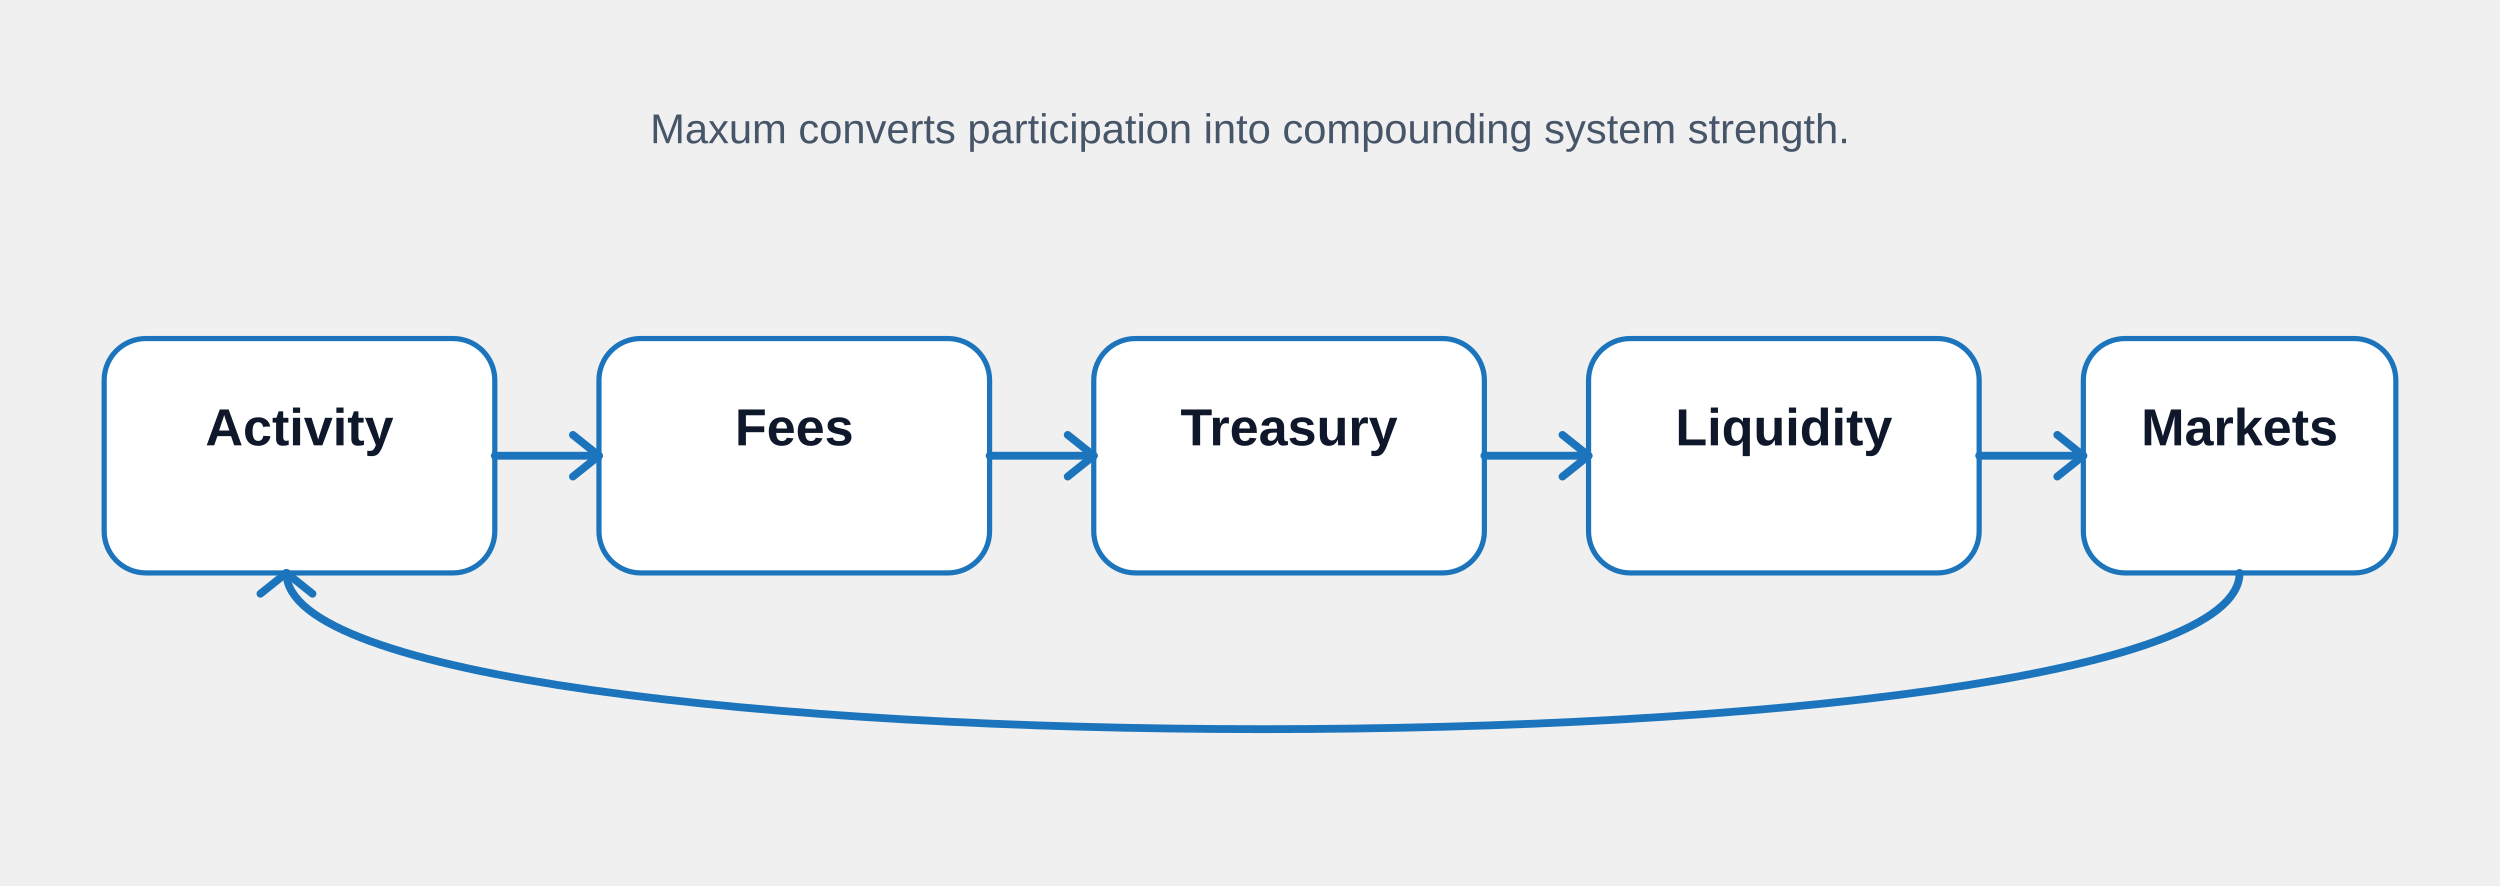
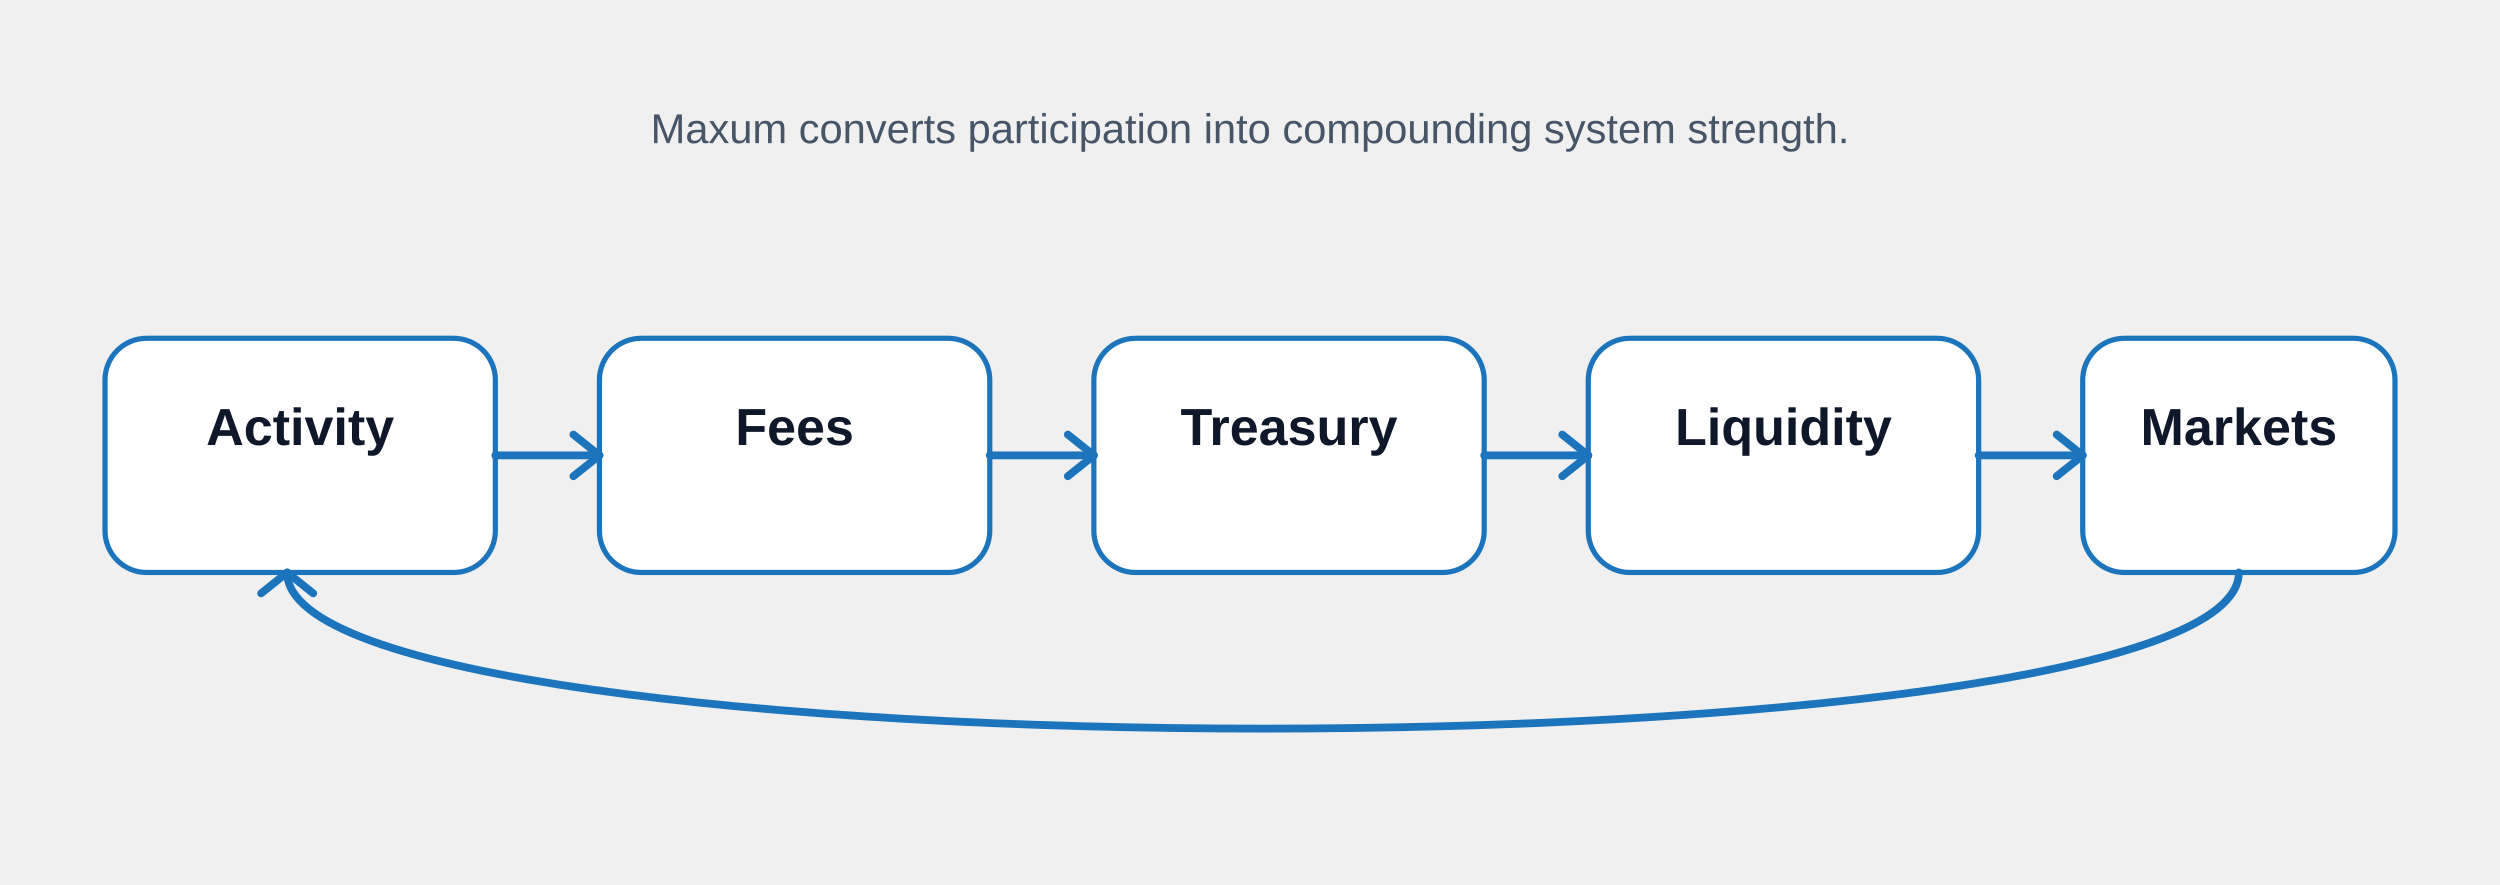
- <svg xmlns="http://www.w3.org/2000/svg" width="960" height="340" viewBox="0 0 960 340" fill="none">
+ <svg xmlns="http://www.w3.org/2000/svg" width="1280" height="453" viewBox="0 0 960 340" fill="none">
  <style>
    .box { fill: white; stroke: #1c75bc; stroke-width: 2; rx: 16; ry: 16; }
    .text { fill: #0f172a; font-family: Arial, Helvetica, sans-serif; font-size: 20px; font-weight: 600; }
    .small { fill: #475569; font-family: Arial, Helvetica, sans-serif; font-size: 16px; }
    .line { stroke: #1c75bc; stroke-width: 3; fill: none; stroke-linecap: round; stroke-linejoin: round; }
    .muted { fill: #f8fafc; stroke: #1c75bc; stroke-width: 2; rx: 14; ry: 14; }
  </style>
  <rect class="box" x="40" y="130" width="150" height="90" rx="16" ry="16" />
  <text class="text" x="115.0" y="171.0" text-anchor="middle">Activity</text>
  <rect class="box" x="230" y="130" width="150" height="90" rx="16" ry="16" />
  <text class="text" x="305.0" y="171.0" text-anchor="middle">Fees</text>
  <rect class="box" x="420" y="130" width="150" height="90" rx="16" ry="16" />
  <text class="text" x="495.0" y="171.0" text-anchor="middle">Treasury</text>
  <rect class="box" x="610" y="130" width="150" height="90" rx="16" ry="16" />
  <text class="text" x="685.0" y="171.0" text-anchor="middle">Liquidity</text>
  <rect class="box" x="800" y="130" width="120" height="90" rx="16" ry="16" />
  <text class="text" x="860.0" y="171.0" text-anchor="middle">Markets</text>
  <path class="line" d="M190 175 L230 175" />
  <path class="line" d="M220 167 L230 175 L220 183" />
  <path class="line" d="M380 175 L420 175" />
  <path class="line" d="M410 167 L420 175 L410 183" />
  <path class="line" d="M570 175 L610 175" />
  <path class="line" d="M600 167 L610 175 L600 183" />
  <path class="line" d="M760 175 L800 175" />
  <path class="line" d="M790 167 L800 175 L790 183" />
  <path class="line" d="M860 220 C860 300, 110 300, 110 220" />
  <path class="line" d="M120 228 L110 220 L100 228" />
  <text class="small" x="480" y="55" text-anchor="middle">Maxum converts participation into compounding system strength.</text>
</svg>
